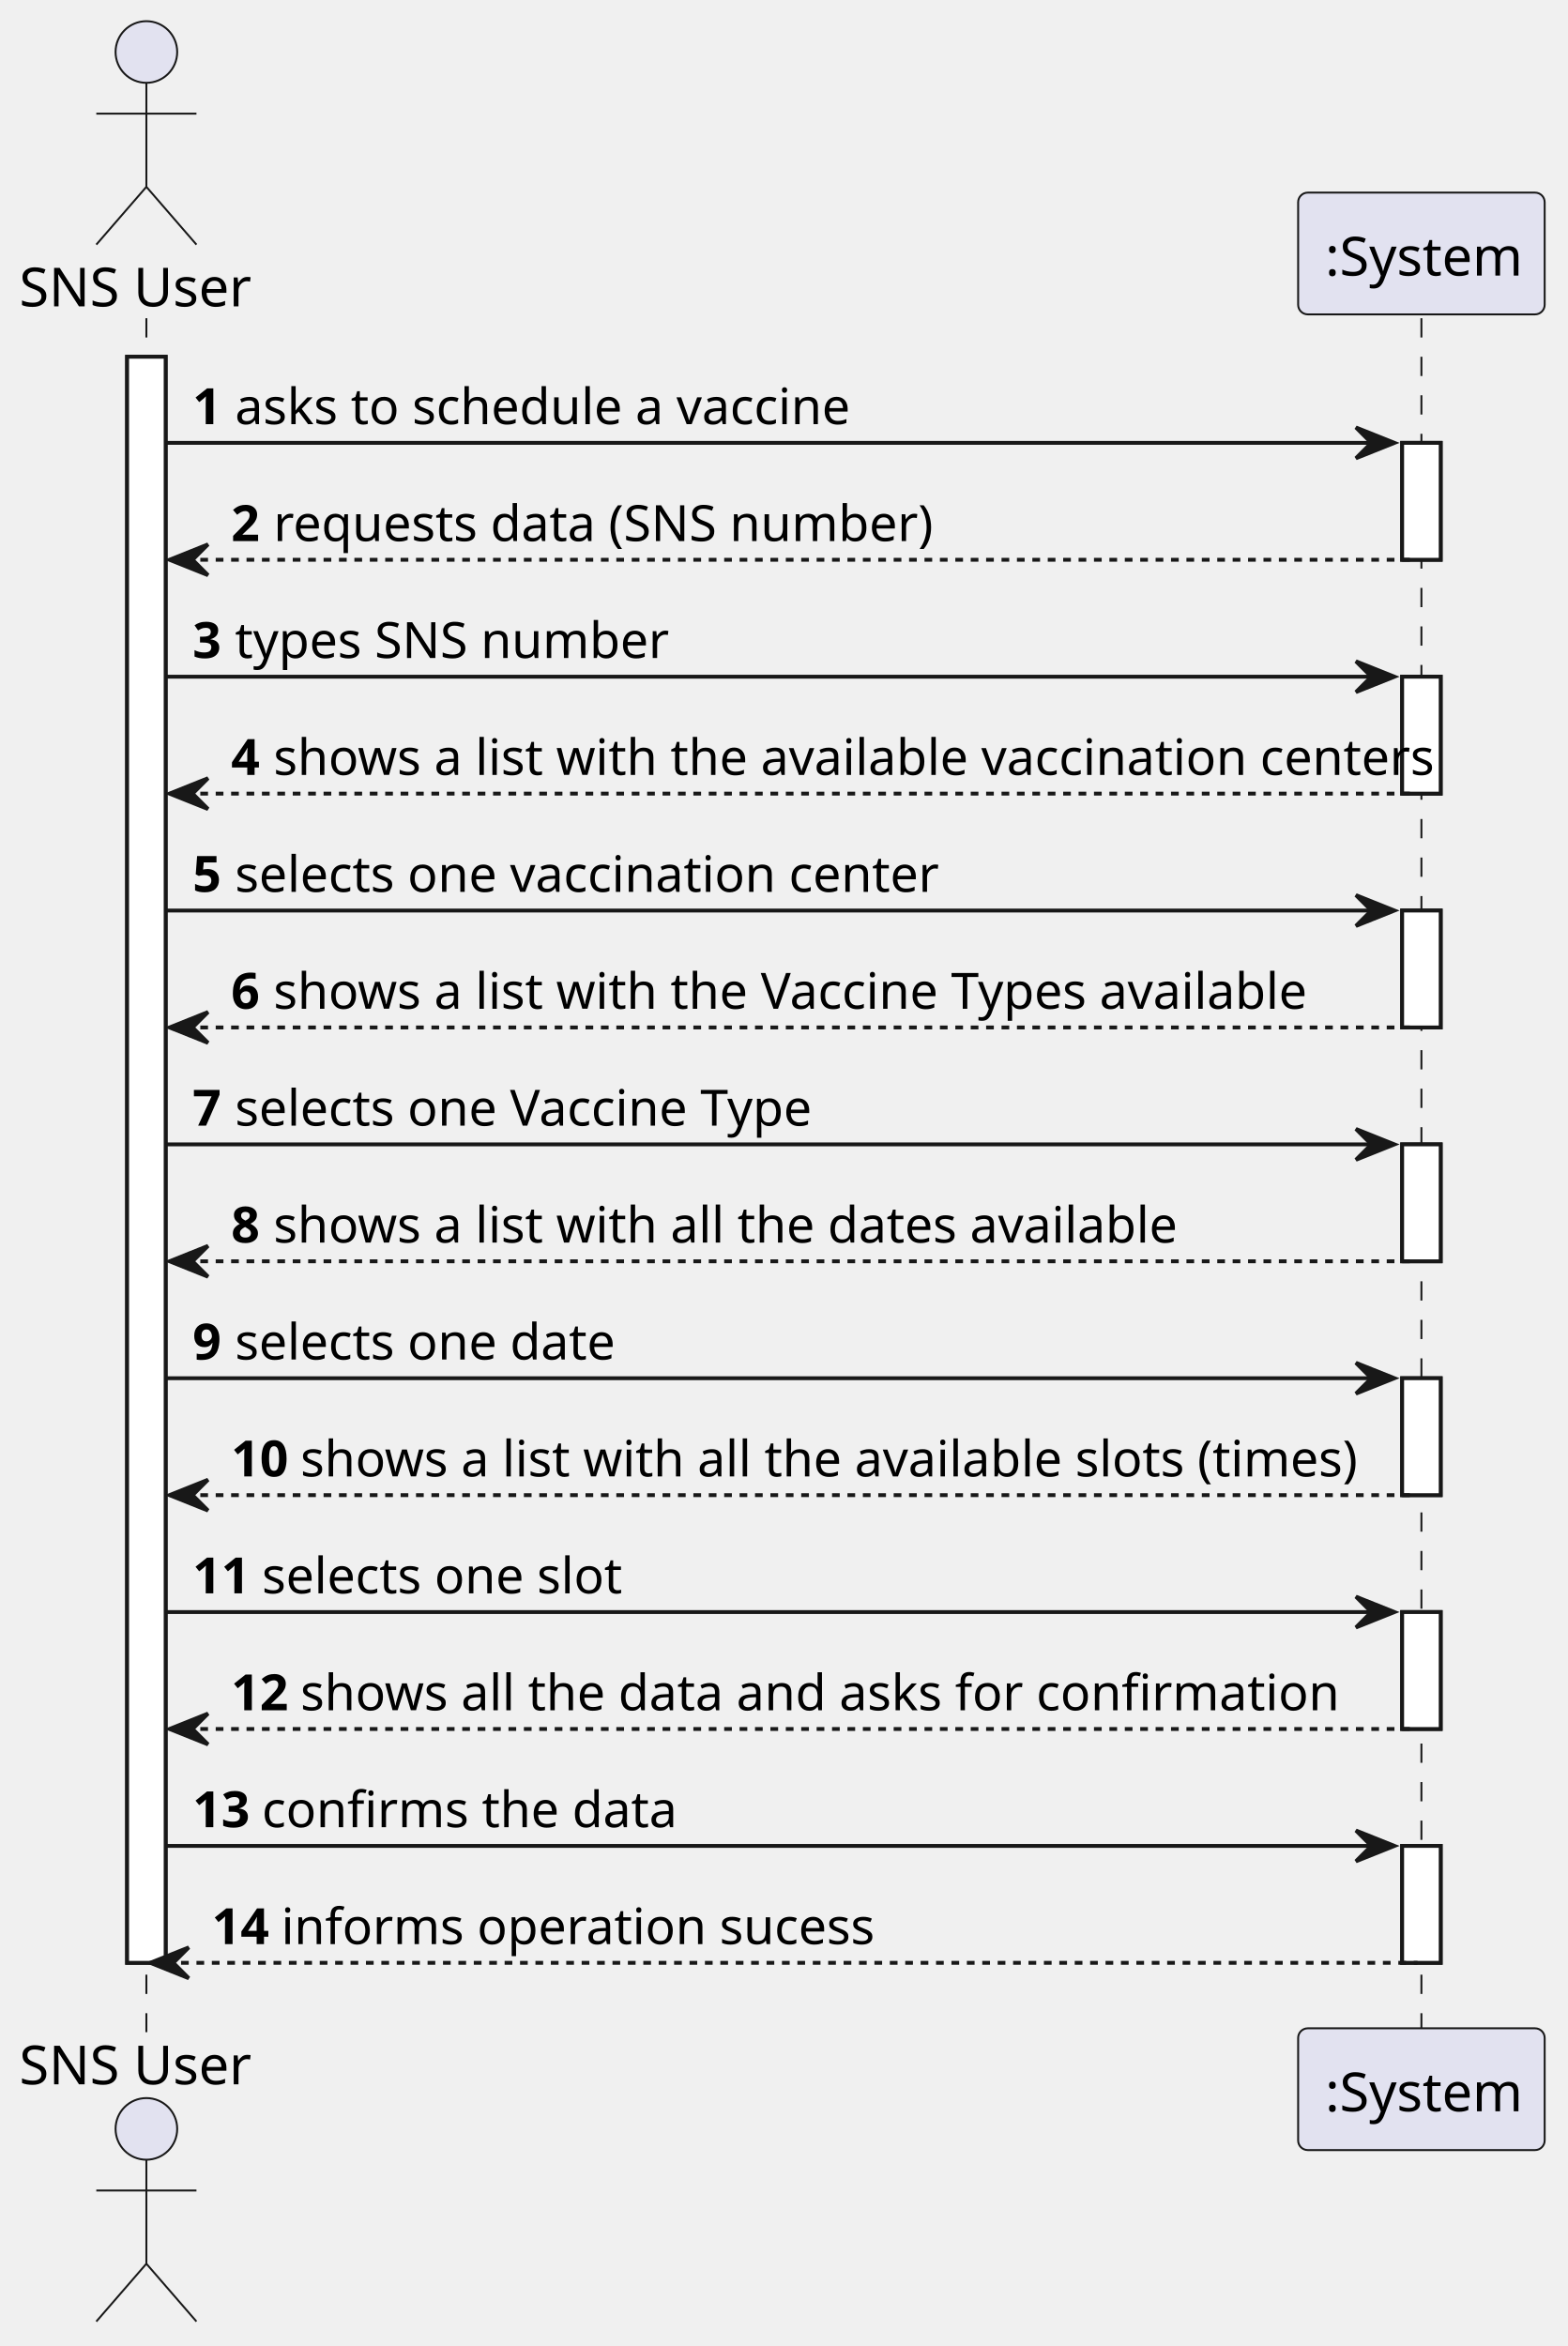
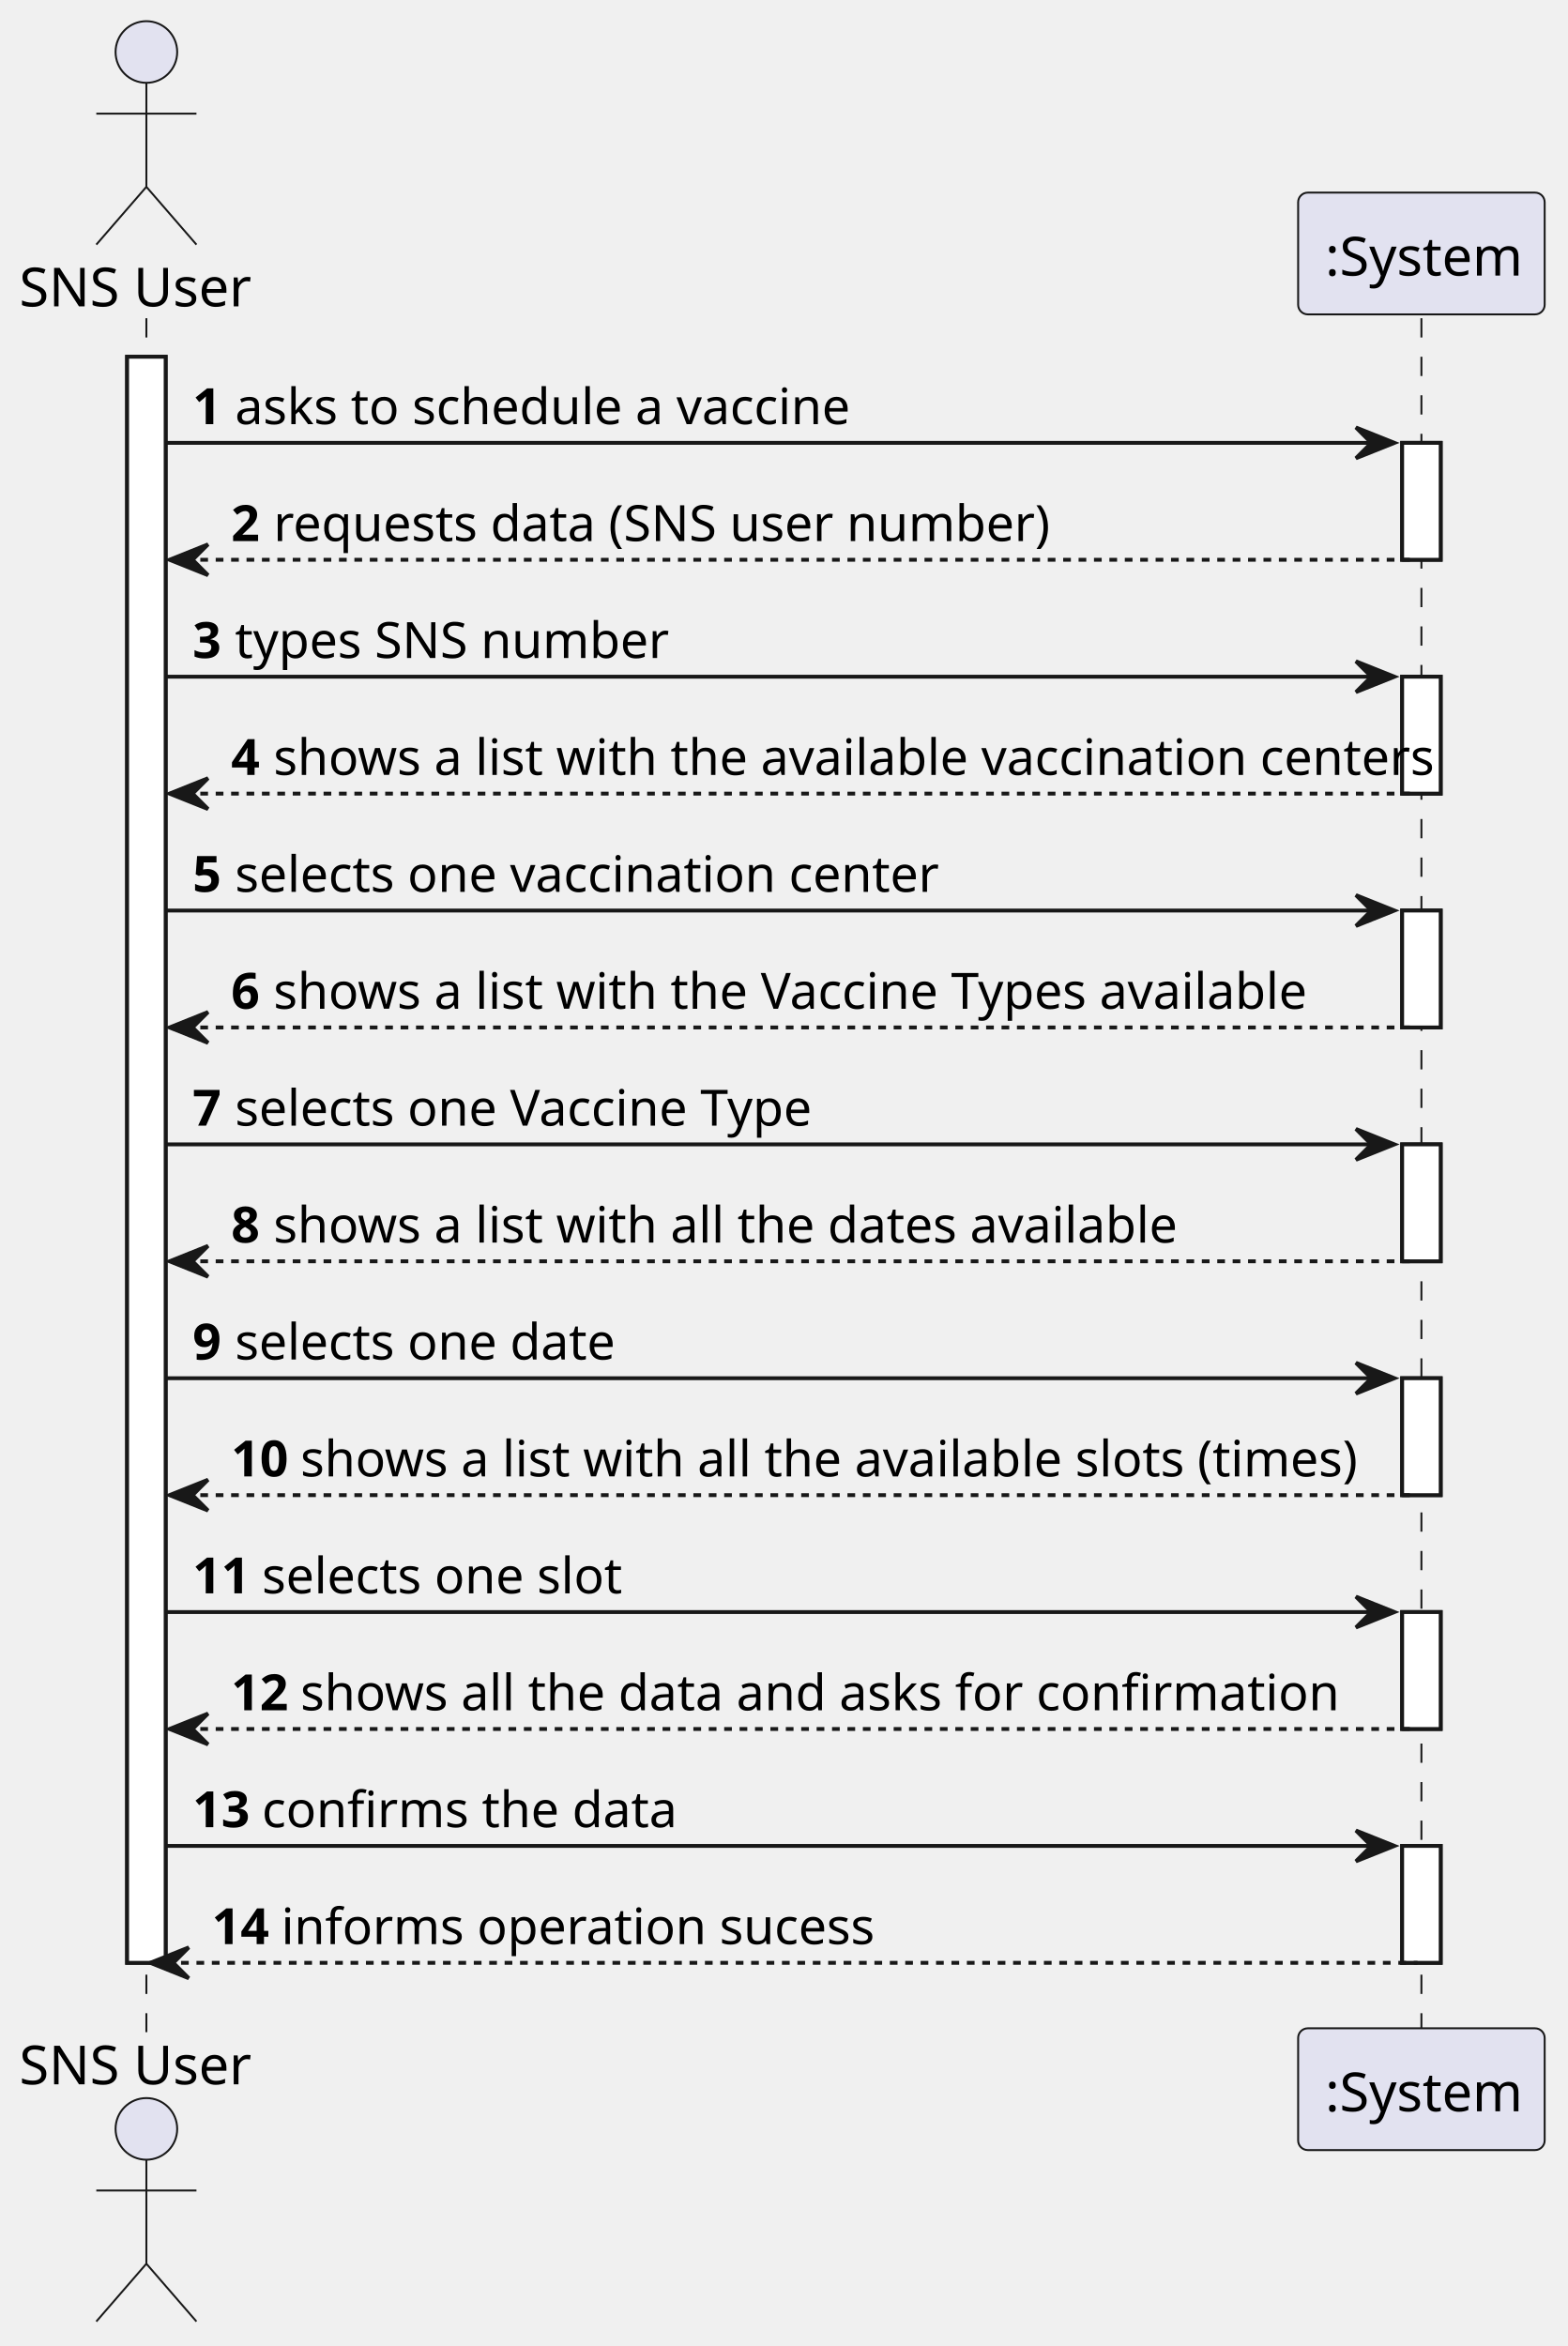
<svg xmlns="http://www.w3.org/2000/svg" contentStyleType="text/css" height="609px" preserveAspectRatio="none" style="width:407px;height:609px;background:#FFFFFF;" version="1.1" viewBox="0 0 407 609" width="407px" zoomAndPan="magnify">
  <defs />
  <g>
    <rect fill="#FFFFFF" height="416.922" style="stroke:#181818;stroke-width:1.0;" width="10" x="33" y="92.609" />
    <rect fill="#FFFFFF" height="30.352" style="stroke:#181818;stroke-width:1.0;" width="10" x="364" y="114.961" />
    <rect fill="#FFFFFF" height="30.352" style="stroke:#181818;stroke-width:1.0;" width="10" x="364" y="175.664" />
    <rect fill="#FFFFFF" height="30.352" style="stroke:#181818;stroke-width:1.0;" width="10" x="364" y="236.367" />
    <rect fill="#FFFFFF" height="30.352" style="stroke:#181818;stroke-width:1.0;" width="10" x="364" y="297.07" />
    <rect fill="#FFFFFF" height="30.352" style="stroke:#181818;stroke-width:1.0;" width="10" x="364" y="357.773" />
    <rect fill="#FFFFFF" height="30.352" style="stroke:#181818;stroke-width:1.0;" width="10" x="364" y="418.477" />
    <rect fill="#FFFFFF" height="30.352" style="stroke:#181818;stroke-width:1.0;" width="10" x="364" y="479.18" />
    <line style="stroke:#181818;stroke-width:0.5;stroke-dasharray:5.0,5.0;" x1="38" x2="38" y1="82.609" y2="527.531" />
    <line style="stroke:#181818;stroke-width:0.5;stroke-dasharray:5.0,5.0;" x1="369" x2="369" y1="82.609" y2="527.531" />
    <text fill="#000000" font-family="sans-serif" font-size="14" lengthAdjust="spacing" textLength="60" x="5" y="79.533">SNS User</text>
    <ellipse cx="38" cy="13.5" fill="#E2E2F0" rx="8" ry="8" style="stroke:#181818;stroke-width:0.5;" />
    <path d="M38,21.5 L38,48.5 M25,29.5 L51,29.5 M38,48.5 L25,63.5 M38,48.5 L51,63.5 " fill="none" style="stroke:#181818;stroke-width:0.5;" />
    <text fill="#000000" font-family="sans-serif" font-size="14" lengthAdjust="spacing" textLength="60" x="5" y="541.064">SNS User</text>
    <ellipse cx="38" cy="552.641" fill="#E2E2F0" rx="8" ry="8" style="stroke:#181818;stroke-width:0.5;" />
    <path d="M38,560.641 L38,587.641 M25,568.641 L51,568.641 M38,587.641 L25,602.641 M38,587.641 L51,602.641 " fill="none" style="stroke:#181818;stroke-width:0.5;" />
    <rect fill="#E2E2F0" height="31.609" rx="2.5" ry="2.5" style="stroke:#181818;stroke-width:0.5;" width="64" x="337" y="50" />
    <text fill="#000000" font-family="sans-serif" font-size="14" lengthAdjust="spacing" textLength="50" x="344" y="71.533">:System</text>
    <rect fill="#E2E2F0" height="31.609" rx="2.5" ry="2.5" style="stroke:#181818;stroke-width:0.5;" width="64" x="337" y="526.531" />
    <text fill="#000000" font-family="sans-serif" font-size="14" lengthAdjust="spacing" textLength="50" x="344" y="548.064">:System</text>
    <rect fill="#FFFFFF" height="416.922" style="stroke:#181818;stroke-width:1.0;" width="10" x="33" y="92.609" />
    <rect fill="#FFFFFF" height="30.352" style="stroke:#181818;stroke-width:1.0;" width="10" x="364" y="114.961" />
    <rect fill="#FFFFFF" height="30.352" style="stroke:#181818;stroke-width:1.0;" width="10" x="364" y="175.664" />
    <rect fill="#FFFFFF" height="30.352" style="stroke:#181818;stroke-width:1.0;" width="10" x="364" y="236.367" />
    <rect fill="#FFFFFF" height="30.352" style="stroke:#181818;stroke-width:1.0;" width="10" x="364" y="297.07" />
    <rect fill="#FFFFFF" height="30.352" style="stroke:#181818;stroke-width:1.0;" width="10" x="364" y="357.773" />
    <rect fill="#FFFFFF" height="30.352" style="stroke:#181818;stroke-width:1.0;" width="10" x="364" y="418.477" />
    <rect fill="#FFFFFF" height="30.352" style="stroke:#181818;stroke-width:1.0;" width="10" x="364" y="479.18" />
    <polygon fill="#181818" points="352,110.961,362,114.961,352,118.961,356,114.961" style="stroke:#181818;stroke-width:1.0;" />
    <line style="stroke:#181818;stroke-width:1.0;" x1="43" x2="358" y1="114.961" y2="114.961" />
    <text fill="#000000" font-family="sans-serif" font-size="13" font-weight="bold" lengthAdjust="spacing" textLength="7" x="50" y="110.105">1</text>
    <text fill="#000000" font-family="sans-serif" font-size="13" lengthAdjust="spacing" textLength="157" x="61" y="110.105">asks to schedule a vaccine</text>
    <polygon fill="#181818" points="54,141.312,44,145.312,54,149.312,50,145.312" style="stroke:#181818;stroke-width:1.0;" />
    <line style="stroke:#181818;stroke-width:1.0;stroke-dasharray:2.0,2.0;" x1="48" x2="368" y1="145.312" y2="145.312" />
    <text fill="#000000" font-family="sans-serif" font-size="13" font-weight="bold" lengthAdjust="spacing" textLength="7" x="60" y="140.456">2</text>
-     <text fill="#000000" font-family="sans-serif" font-size="13" lengthAdjust="spacing" textLength="165" x="71" y="140.456">requests data (SNS number)</text>
+     <text fill="#000000" font-family="sans-serif" font-size="13" lengthAdjust="spacing" textLength="194" x="71" y="140.456">requests data (SNS user number)</text>
    <polygon fill="#181818" points="352,171.664,362,175.664,352,179.664,356,175.664" style="stroke:#181818;stroke-width:1.0;" />
    <line style="stroke:#181818;stroke-width:1.0;" x1="43" x2="358" y1="175.664" y2="175.664" />
    <text fill="#000000" font-family="sans-serif" font-size="13" font-weight="bold" lengthAdjust="spacing" textLength="7" x="50" y="170.808">3</text>
    <text fill="#000000" font-family="sans-serif" font-size="13" lengthAdjust="spacing" textLength="110" x="61" y="170.808">types SNS number</text>
    <polygon fill="#181818" points="54,202.016,44,206.016,54,210.016,50,206.016" style="stroke:#181818;stroke-width:1.0;" />
    <line style="stroke:#181818;stroke-width:1.0;stroke-dasharray:2.0,2.0;" x1="48" x2="368" y1="206.016" y2="206.016" />
    <text fill="#000000" font-family="sans-serif" font-size="13" font-weight="bold" lengthAdjust="spacing" textLength="7" x="60" y="201.159">4</text>
    <text fill="#000000" font-family="sans-serif" font-size="13" lengthAdjust="spacing" textLength="286" x="71" y="201.159">shows a list with the available vaccination centers</text>
    <polygon fill="#181818" points="352,232.367,362,236.367,352,240.367,356,236.367" style="stroke:#181818;stroke-width:1.0;" />
    <line style="stroke:#181818;stroke-width:1.0;" x1="43" x2="358" y1="236.367" y2="236.367" />
    <text fill="#000000" font-family="sans-serif" font-size="13" font-weight="bold" lengthAdjust="spacing" textLength="7" x="50" y="231.511">5</text>
    <text fill="#000000" font-family="sans-serif" font-size="13" lengthAdjust="spacing" textLength="175" x="61" y="231.511">selects one vaccination center</text>
    <polygon fill="#181818" points="54,262.719,44,266.719,54,270.719,50,266.719" style="stroke:#181818;stroke-width:1.0;" />
    <line style="stroke:#181818;stroke-width:1.0;stroke-dasharray:2.0,2.0;" x1="48" x2="368" y1="266.719" y2="266.719" />
    <text fill="#000000" font-family="sans-serif" font-size="13" font-weight="bold" lengthAdjust="spacing" textLength="7" x="60" y="261.862">6</text>
    <text fill="#000000" font-family="sans-serif" font-size="13" lengthAdjust="spacing" textLength="261" x="71" y="261.862">shows a list with the Vaccine Types available</text>
    <polygon fill="#181818" points="352,293.07,362,297.07,352,301.07,356,297.07" style="stroke:#181818;stroke-width:1.0;" />
    <line style="stroke:#181818;stroke-width:1.0;" x1="43" x2="358" y1="297.07" y2="297.07" />
    <text fill="#000000" font-family="sans-serif" font-size="13" font-weight="bold" lengthAdjust="spacing" textLength="7" x="50" y="292.214">7</text>
    <text fill="#000000" font-family="sans-serif" font-size="13" lengthAdjust="spacing" textLength="150" x="61" y="292.214">selects one Vaccine Type</text>
    <polygon fill="#181818" points="54,323.422,44,327.422,54,331.422,50,327.422" style="stroke:#181818;stroke-width:1.0;" />
    <line style="stroke:#181818;stroke-width:1.0;stroke-dasharray:2.0,2.0;" x1="48" x2="368" y1="327.422" y2="327.422" />
    <text fill="#000000" font-family="sans-serif" font-size="13" font-weight="bold" lengthAdjust="spacing" textLength="7" x="60" y="322.565">8</text>
    <text fill="#000000" font-family="sans-serif" font-size="13" lengthAdjust="spacing" textLength="224" x="71" y="322.565">shows a list with all the dates available</text>
    <polygon fill="#181818" points="352,353.773,362,357.773,352,361.773,356,357.773" style="stroke:#181818;stroke-width:1.0;" />
    <line style="stroke:#181818;stroke-width:1.0;" x1="43" x2="358" y1="357.773" y2="357.773" />
    <text fill="#000000" font-family="sans-serif" font-size="13" font-weight="bold" lengthAdjust="spacing" textLength="7" x="50" y="352.917">9</text>
    <text fill="#000000" font-family="sans-serif" font-size="13" lengthAdjust="spacing" textLength="96" x="61" y="352.917">selects one date</text>
    <polygon fill="#181818" points="54,384.125,44,388.125,54,392.125,50,388.125" style="stroke:#181818;stroke-width:1.0;" />
    <line style="stroke:#181818;stroke-width:1.0;stroke-dasharray:2.0,2.0;" x1="48" x2="368" y1="388.125" y2="388.125" />
    <text fill="#000000" font-family="sans-serif" font-size="13" font-weight="bold" lengthAdjust="spacing" textLength="14" x="60" y="383.269">10</text>
    <text fill="#000000" font-family="sans-serif" font-size="13" lengthAdjust="spacing" textLength="264" x="78" y="383.269">shows a list with all the available slots (times)</text>
    <polygon fill="#181818" points="352,414.477,362,418.477,352,422.477,356,418.477" style="stroke:#181818;stroke-width:1.0;" />
    <line style="stroke:#181818;stroke-width:1.0;" x1="43" x2="358" y1="418.477" y2="418.477" />
    <text fill="#000000" font-family="sans-serif" font-size="13" font-weight="bold" lengthAdjust="spacing" textLength="14" x="50" y="413.62">11</text>
    <text fill="#000000" font-family="sans-serif" font-size="13" lengthAdjust="spacing" textLength="92" x="68" y="413.62">selects one slot</text>
    <polygon fill="#181818" points="54,444.828,44,448.828,54,452.828,50,448.828" style="stroke:#181818;stroke-width:1.0;" />
    <line style="stroke:#181818;stroke-width:1.0;stroke-dasharray:2.0,2.0;" x1="48" x2="368" y1="448.828" y2="448.828" />
    <text fill="#000000" font-family="sans-serif" font-size="13" font-weight="bold" lengthAdjust="spacing" textLength="14" x="60" y="443.972">12</text>
    <text fill="#000000" font-family="sans-serif" font-size="13" lengthAdjust="spacing" textLength="254" x="78" y="443.972">shows all the data and asks for confirmation</text>
    <polygon fill="#181818" points="352,475.18,362,479.18,352,483.18,356,479.18" style="stroke:#181818;stroke-width:1.0;" />
    <line style="stroke:#181818;stroke-width:1.0;" x1="43" x2="358" y1="479.18" y2="479.18" />
    <text fill="#000000" font-family="sans-serif" font-size="13" font-weight="bold" lengthAdjust="spacing" textLength="14" x="50" y="474.323">13</text>
    <text fill="#000000" font-family="sans-serif" font-size="13" lengthAdjust="spacing" textLength="100" x="68" y="474.323">confirms the data</text>
    <polygon fill="#181818" points="49,505.531,39,509.531,49,513.531,45,509.531" style="stroke:#181818;stroke-width:1.0;" />
    <line style="stroke:#181818;stroke-width:1.0;stroke-dasharray:2.0,2.0;" x1="43" x2="368" y1="509.531" y2="509.531" />
    <text fill="#000000" font-family="sans-serif" font-size="13" font-weight="bold" lengthAdjust="spacing" textLength="14" x="55" y="504.675">14</text>
    <text fill="#000000" font-family="sans-serif" font-size="13" lengthAdjust="spacing" textLength="145" x="73" y="504.675">informs operation sucess</text>
  </g>
</svg>
